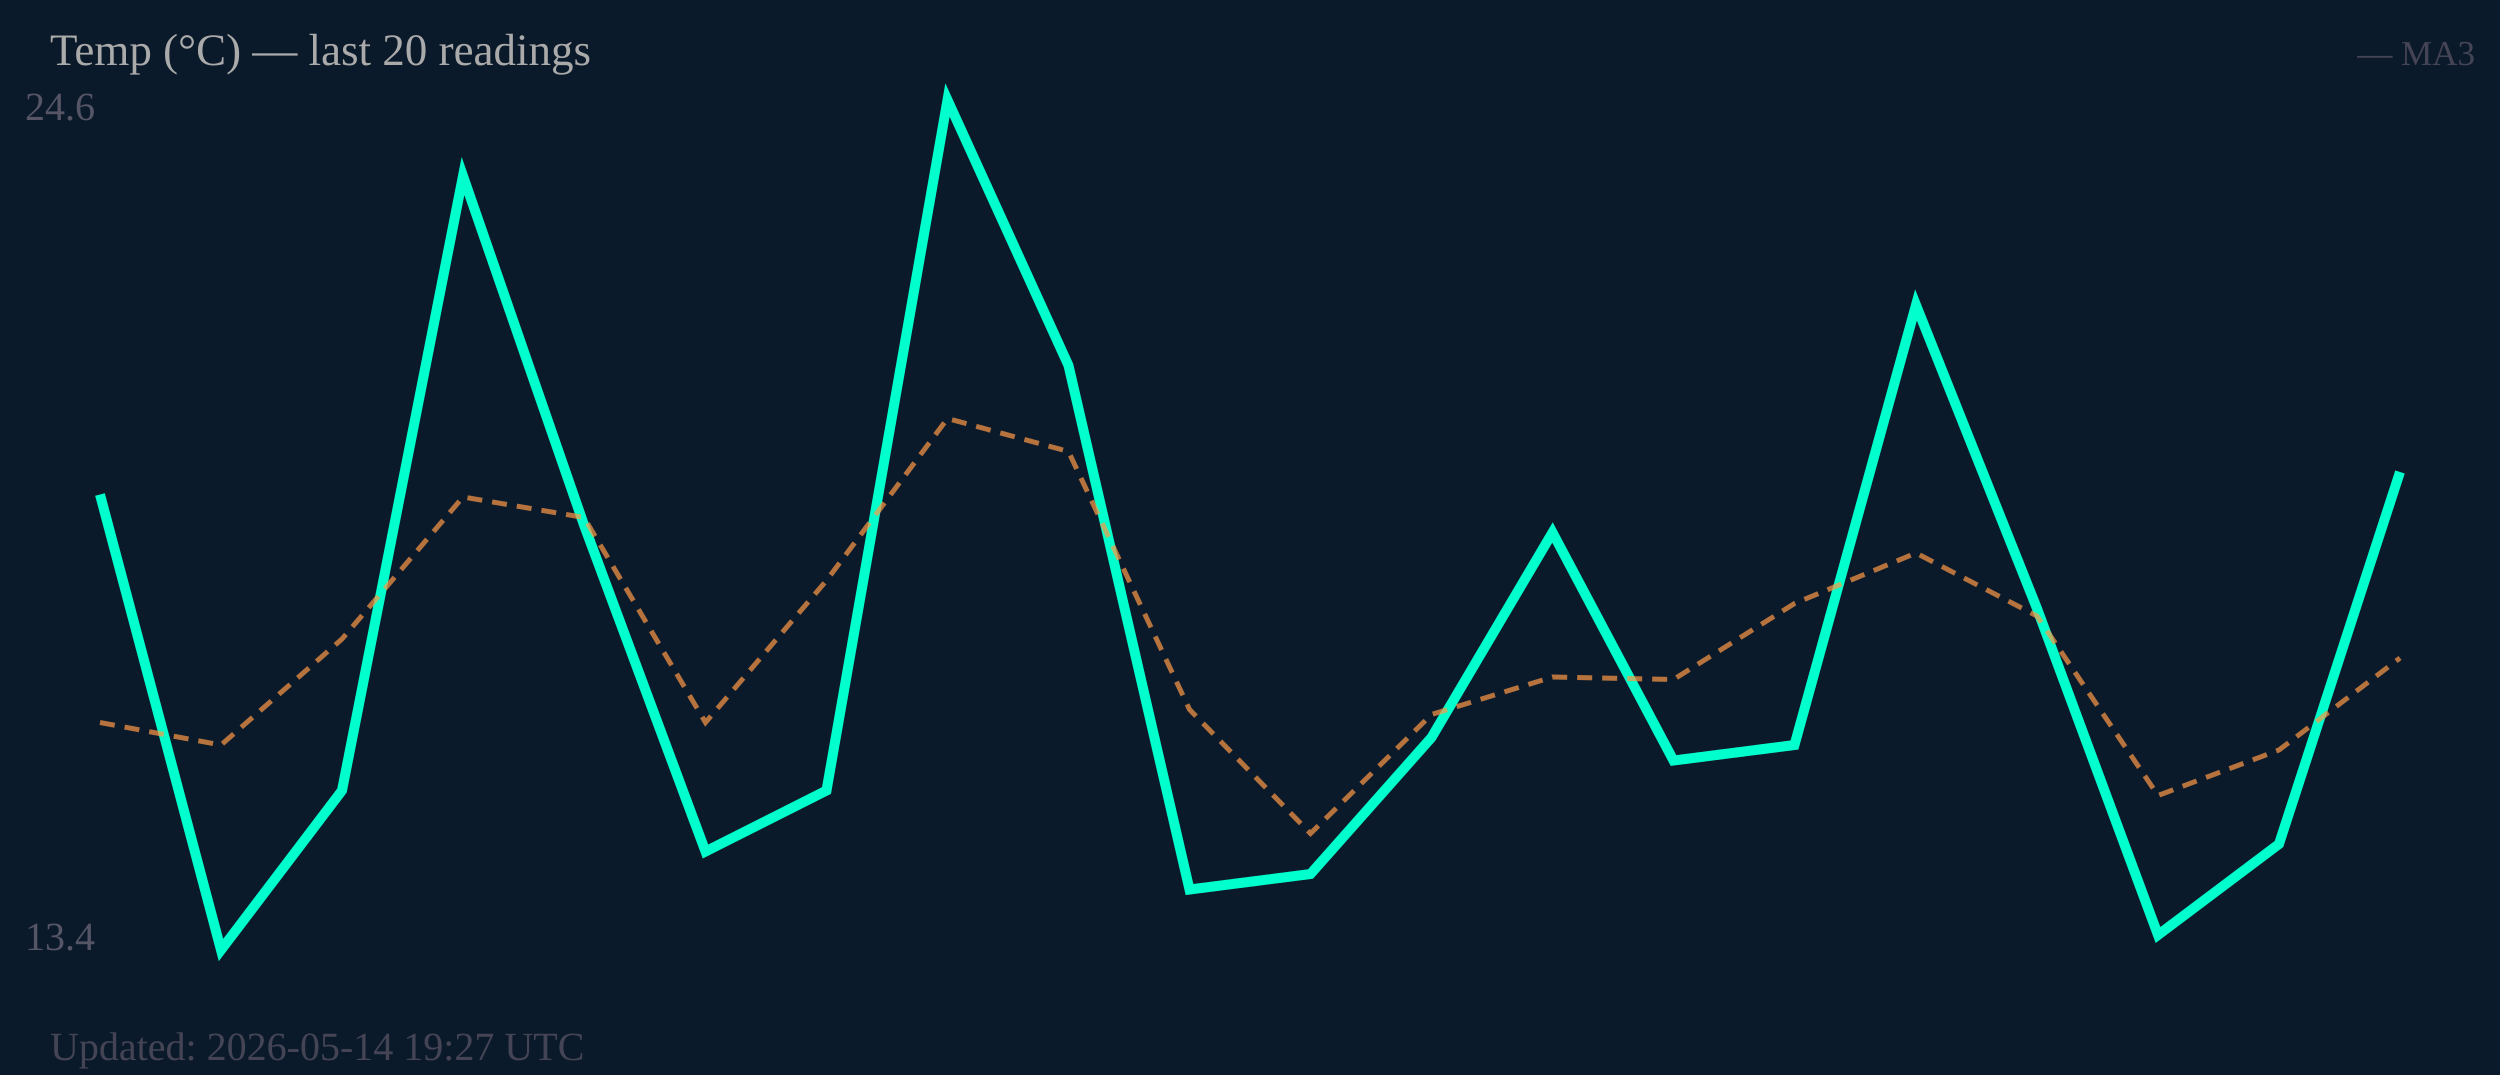
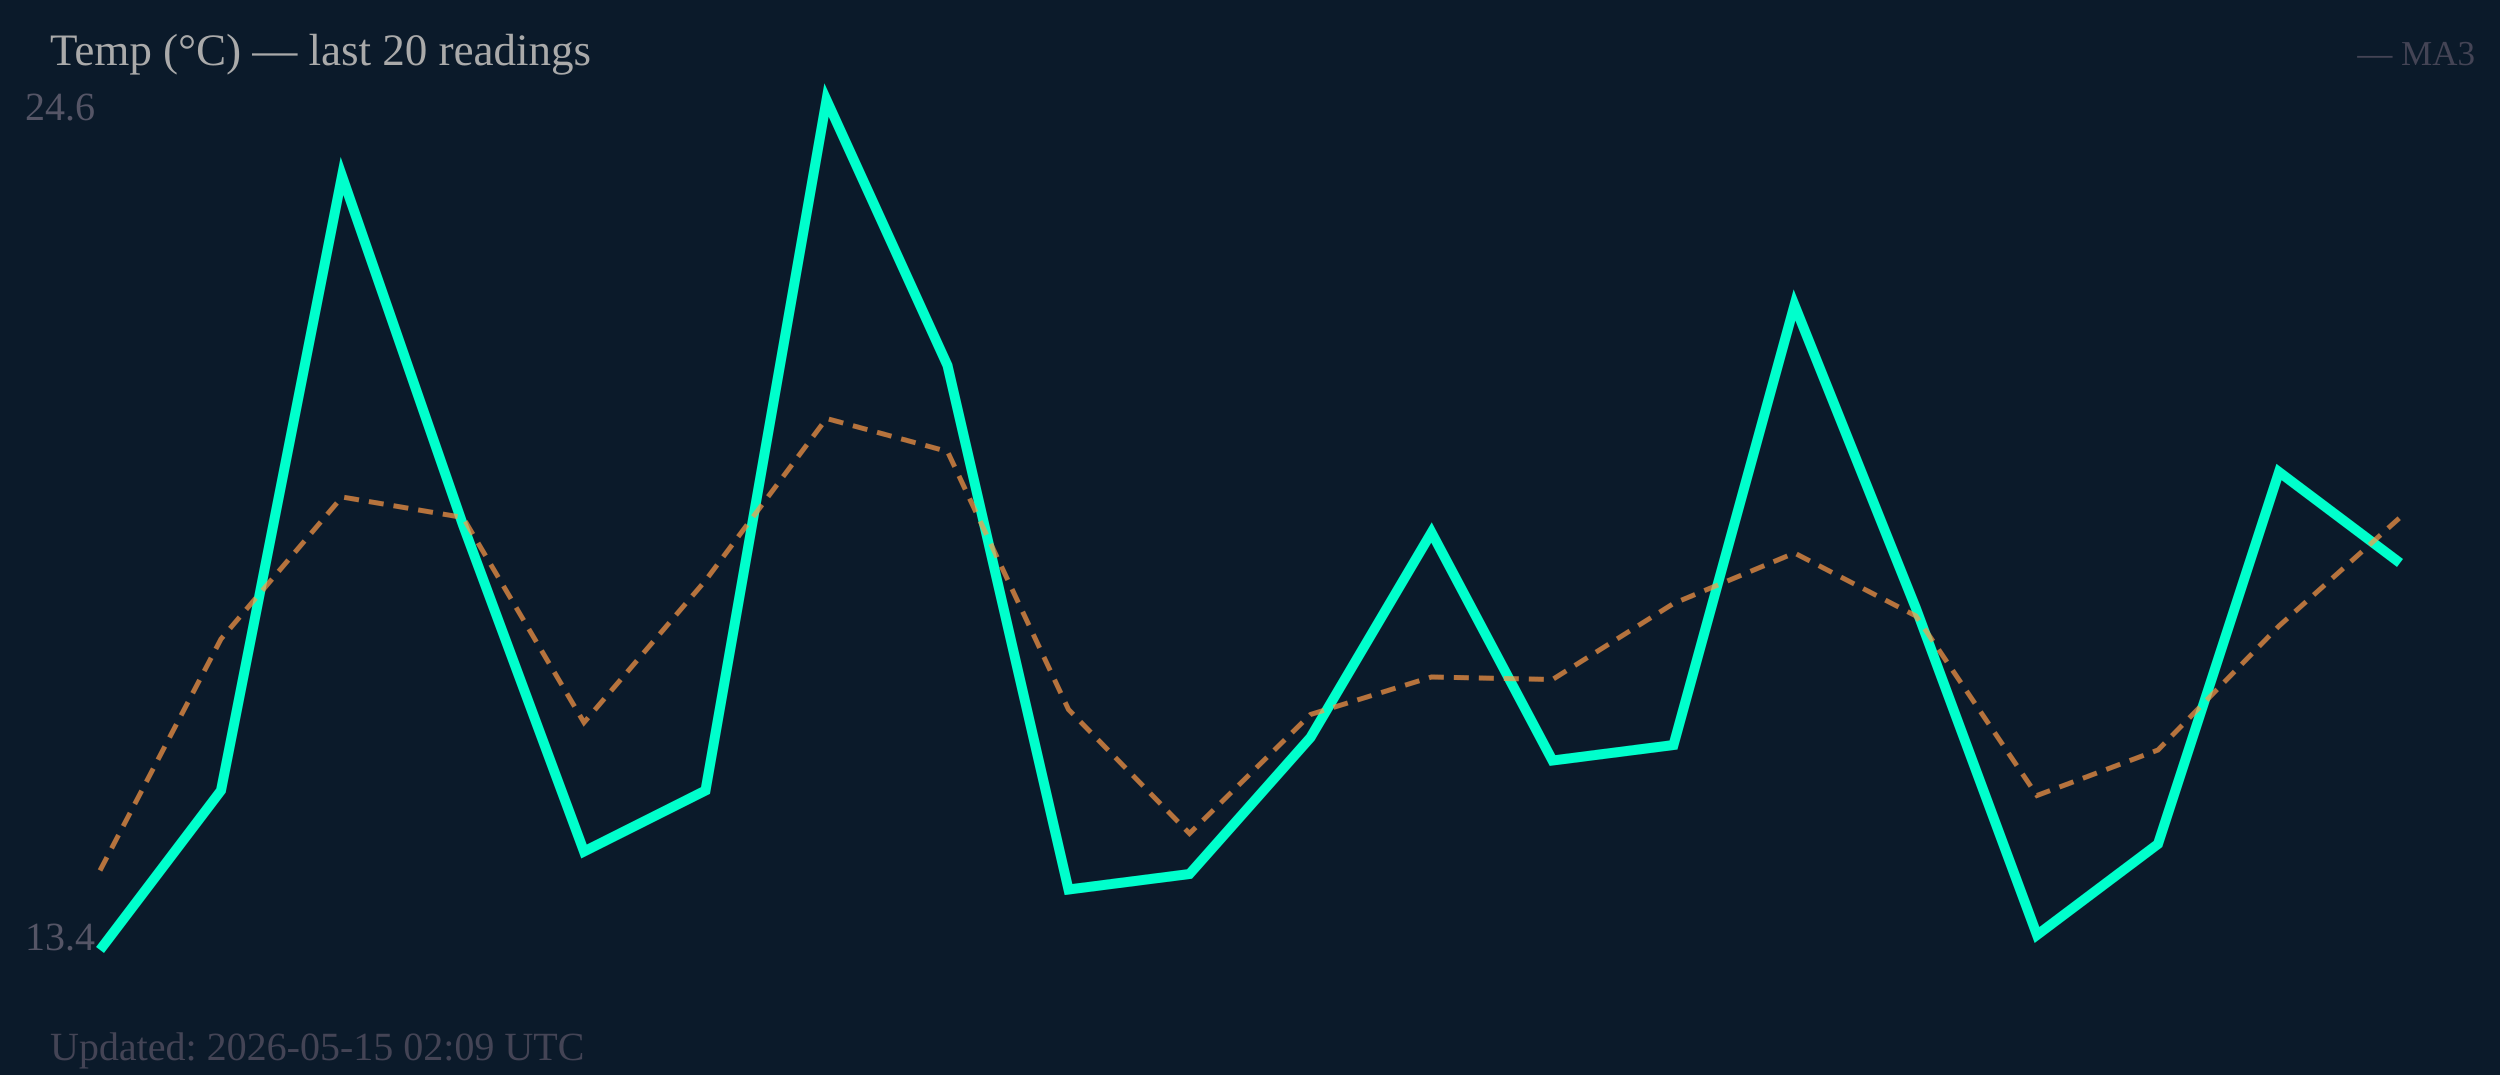
<svg xmlns="http://www.w3.org/2000/svg" width="500" height="215" viewBox="0 0 500 215">
  <rect width="500" height="215" fill="#0b1a2a" />
  <text x="5" y="24" font-size="8" fill="#556">24.6</text>
  <text x="5" y="190" font-size="8" fill="#556">13.4</text>
-   <polyline fill="none" stroke="#00ffcc" stroke-width="2" points="20.0,98.9 44.2,190.0 68.4,158.1 92.6,35.2 116.8,105.0 141.1,170.3 165.3,158.1 189.5,20.0 213.7,73.1 237.9,177.9 262.1,174.8 286.3,147.5 310.5,106.5 334.7,152.1 358.9,149.0 383.2,61.0 407.4,121.7 431.6,187.0 455.8,168.8 480.0,94.4" />
-   <polyline fill="none" stroke="#ff9944" stroke-width="1" stroke-dasharray="3,2" opacity="0.7" points="20.0,144.5 44.2,149.0 68.4,127.8 92.6,99.4 116.8,103.5 141.1,144.5 165.3,116.1 189.5,83.7 213.7,90.3 237.9,141.9 262.1,166.7 286.3,142.9 310.5,135.4 334.7,135.9 358.9,120.7 383.2,110.6 407.4,123.2 431.6,159.1 455.8,150.0 480.0,131.6" />
+   <polyline fill="none" stroke="#00ffcc" stroke-width="2" points="20.0,190.0 44.2,158.1 68.4,35.2 92.6,105.0 116.8,170.3 141.1,158.1 165.3,20.0 189.5,73.1 213.7,177.9 237.9,174.8 262.1,147.5 286.3,106.5 310.5,152.1 334.7,149.0 358.9,61.0 383.2,121.7 407.4,187.0 431.6,168.8 455.8,94.4 480.0,112.6" />
+   <polyline fill="none" stroke="#ff9944" stroke-width="1" stroke-dasharray="3,2" opacity="0.7" points="20.0,174.1 44.2,127.8 68.4,99.4 92.6,103.5 116.8,144.5 141.1,116.1 165.3,83.7 189.5,90.3 213.7,141.9 237.9,166.7 262.1,142.9 286.3,135.4 310.5,135.9 334.7,120.7 358.9,110.6 383.2,123.2 407.4,159.1 431.6,150.0 455.8,125.2 480.0,103.5" />
  <text x="10" y="13" font-size="9" fill="#aaa">Temp (°C) — last 20 readings</text>
  <text x="495" y="13" font-size="7" fill="#445" text-anchor="end">— MA3</text>
-   <text x="10" y="212" font-size="8" fill="#445">Updated: 2026-05-14 19:27 UTC</text>
+   <text x="10" y="212" font-size="8" fill="#445">Updated: 2026-05-15 02:09 UTC</text>
</svg>
